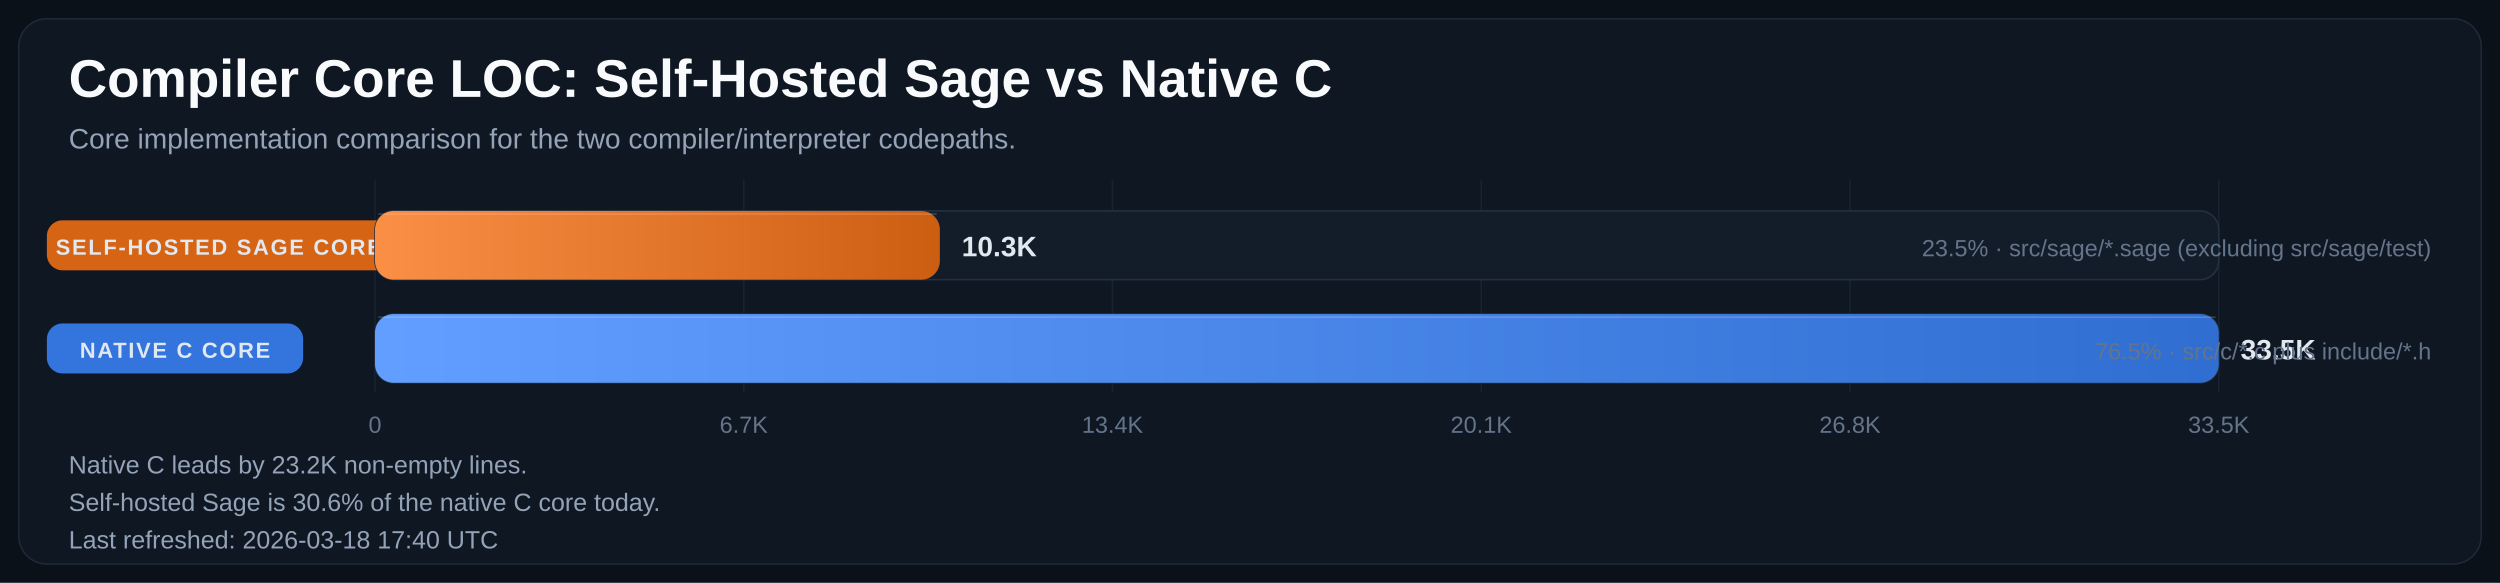
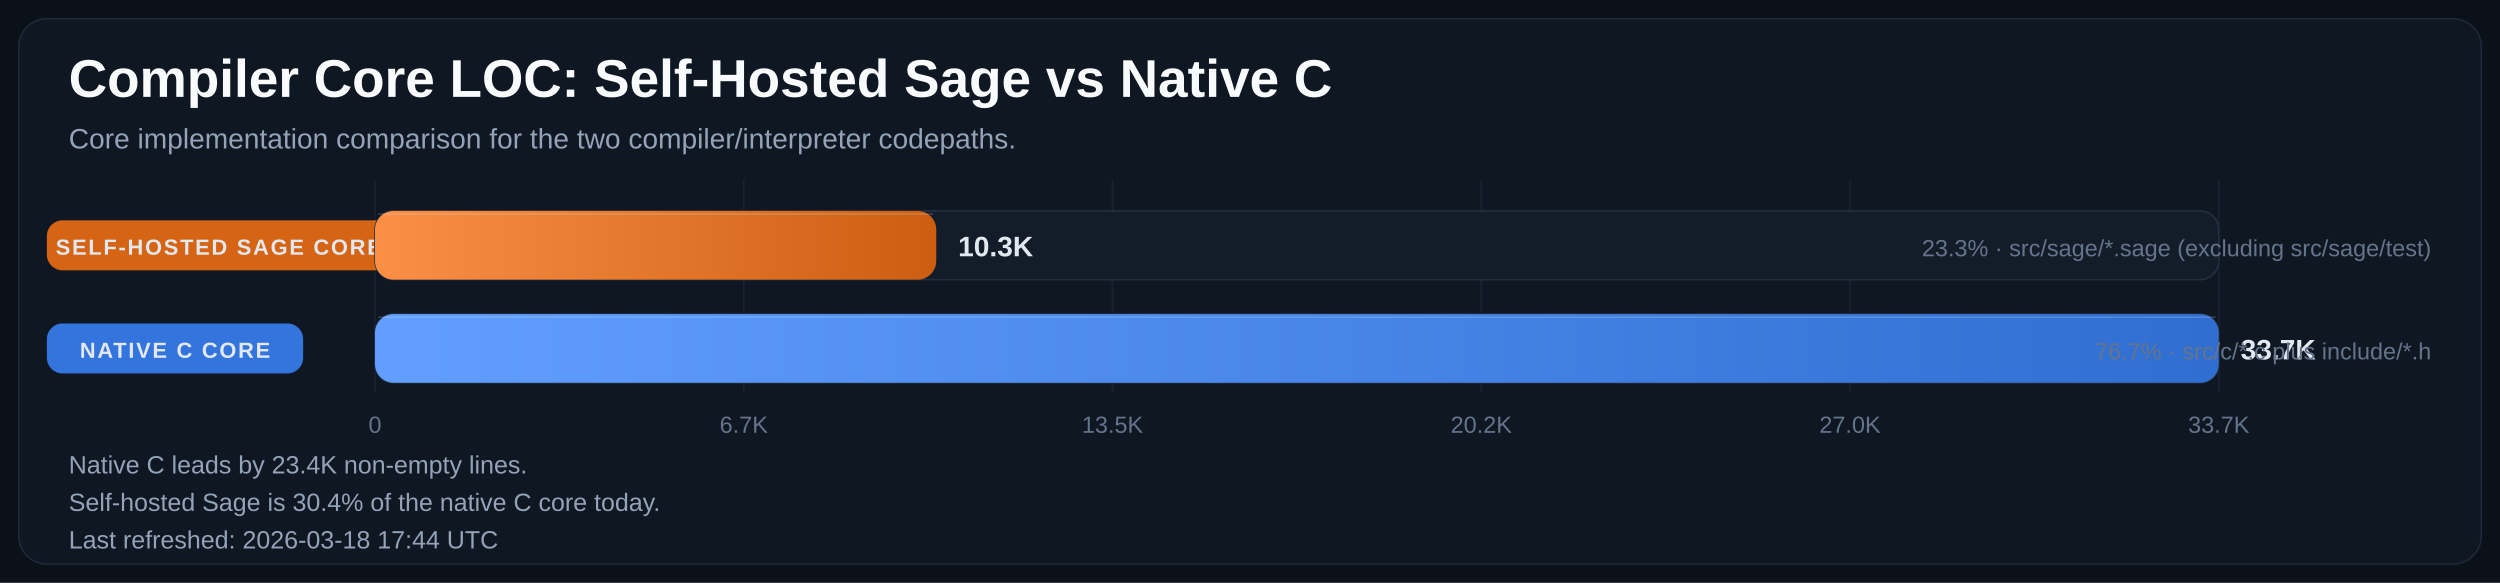
<svg xmlns="http://www.w3.org/2000/svg" width="1600" height="373" viewBox="0 0 1600 373" role="img" aria-labelledby="title desc">
  <defs>
    <linearGradient id="bar-gradient-0" x1="0%" y1="0%" x2="100%" y2="0%">
      <stop offset="0%" stop-color="#FA8F45" />
      <stop offset="100%" stop-color="#CC5E12" />
    </linearGradient>
    <linearGradient id="bar-gradient-1" x1="0%" y1="0%" x2="100%" y2="0%">
      <stop offset="0%" stop-color="#619EFF" />
      <stop offset="100%" stop-color="#306ED1" />
    </linearGradient>
  </defs>
  <rect width="100%" height="100%" fill="#0B1118" />
  <rect x="12" y="12" width="1576" height="349" rx="18" fill="#0F1722" stroke="#1F2937" />
  <text x="44" y="62" fill="#F8FAFC" font-size="34" font-family="Segoe UI, Arial, sans-serif" font-weight="700">Compiler Core LOC: Self-Hosted Sage vs Native C</text>
  <text x="44" y="95" fill="#94A3B8" font-size="18" font-family="Segoe UI, Arial, sans-serif">Core implementation comparison for the two compiler/interpreter codepaths.</text>
  <line x1="240.0" y1="115" x2="240.0" y2="251" stroke="#182231" stroke-width="1" />
  <text x="240.0" y="277" text-anchor="middle" fill="#64748B" font-size="15" font-family="Segoe UI, Arial, sans-serif">0</text>
  <line x1="476.0" y1="115" x2="476.0" y2="251" stroke="#182231" stroke-width="1" />
  <text x="476.0" y="277" text-anchor="middle" fill="#64748B" font-size="15" font-family="Segoe UI, Arial, sans-serif">6.7K</text>
  <line x1="712.0" y1="115" x2="712.0" y2="251" stroke="#182231" stroke-width="1" />
-   <text x="712.0" y="277" text-anchor="middle" fill="#64748B" font-size="15" font-family="Segoe UI, Arial, sans-serif">13.4K</text>
+   <text x="712.0" y="277" text-anchor="middle" fill="#64748B" font-size="15" font-family="Segoe UI, Arial, sans-serif">13.5K</text>
  <line x1="948.0" y1="115" x2="948.0" y2="251" stroke="#182231" stroke-width="1" />
-   <text x="948.0" y="277" text-anchor="middle" fill="#64748B" font-size="15" font-family="Segoe UI, Arial, sans-serif">20.1K</text>
+   <text x="948.0" y="277" text-anchor="middle" fill="#64748B" font-size="15" font-family="Segoe UI, Arial, sans-serif">20.2K</text>
  <line x1="1184.0" y1="115" x2="1184.0" y2="251" stroke="#182231" stroke-width="1" />
-   <text x="1184.0" y="277" text-anchor="middle" fill="#64748B" font-size="15" font-family="Segoe UI, Arial, sans-serif">26.8K</text>
+   <text x="1184.0" y="277" text-anchor="middle" fill="#64748B" font-size="15" font-family="Segoe UI, Arial, sans-serif">27.0K</text>
  <line x1="1420.0" y1="115" x2="1420.0" y2="251" stroke="#182231" stroke-width="1" />
-   <text x="1420.0" y="277" text-anchor="middle" fill="#64748B" font-size="15" font-family="Segoe UI, Arial, sans-serif">33.5K</text>
+   <text x="1420.0" y="277" text-anchor="middle" fill="#64748B" font-size="15" font-family="Segoe UI, Arial, sans-serif">33.7K</text>
  <rect x="30" y="141.0" width="220" height="32" rx="10" fill="#E06814" opacity="0.95" />
  <text x="140.0" y="163.0" text-anchor="middle" fill="#E2E8F0" font-size="14" font-family="Segoe UI, Arial, sans-serif" font-weight="700" letter-spacing="1.1">SELF-HOSTED SAGE CORE</text>
  <rect x="240" y="135" width="1180" height="44" rx="12" fill="#131D2A" stroke="#233041" />
-   <rect x="240" y="135" width="361.5" height="44" rx="12" fill="url(#bar-gradient-0)" />
-   <line x1="242.0" y1="137.0" x2="599.5" y2="137.0" stroke="#F8FAFC" stroke-opacity="0.18" />
-   <text x="615.5" y="164.0" fill="#E2E8F0" font-size="18" font-family="Segoe UI, Arial, sans-serif" font-weight="700">10.3K</text>
-   <text x="1556" y="164.0" text-anchor="end" fill="#64748B" font-size="15" font-family="Segoe UI, Arial, sans-serif">23.5% · src/sage/*.sage (excluding src/sage/test)</text>
+   <rect x="240" y="135" width="359.2" height="44" rx="12" fill="url(#bar-gradient-0)" />
+   <line x1="242.0" y1="137.0" x2="597.2" y2="137.0" stroke="#F8FAFC" stroke-opacity="0.18" />
+   <text x="613.2" y="164.0" fill="#E2E8F0" font-size="18" font-family="Segoe UI, Arial, sans-serif" font-weight="700">10.3K</text>
+   <text x="1556" y="164.0" text-anchor="end" fill="#64748B" font-size="15" font-family="Segoe UI, Arial, sans-serif">23.3% · src/sage/*.sage (excluding src/sage/test)</text>
  <rect x="30" y="207.0" width="164" height="32" rx="10" fill="#3479E6" opacity="0.95" />
  <text x="112.0" y="229.0" text-anchor="middle" fill="#E2E8F0" font-size="14" font-family="Segoe UI, Arial, sans-serif" font-weight="700" letter-spacing="1.1">NATIVE C CORE</text>
  <rect x="240" y="201" width="1180" height="44" rx="12" fill="#131D2A" stroke="#233041" />
  <rect x="240" y="201" width="1180.0" height="44" rx="12" fill="url(#bar-gradient-1)" />
  <line x1="242.0" y1="203.0" x2="1418.0" y2="203.0" stroke="#F8FAFC" stroke-opacity="0.18" />
-   <text x="1434.0" y="230.0" fill="#E2E8F0" font-size="18" font-family="Segoe UI, Arial, sans-serif" font-weight="700">33.5K</text>
-   <text x="1556" y="230.0" text-anchor="end" fill="#64748B" font-size="15" font-family="Segoe UI, Arial, sans-serif">76.5% · src/c/*.c plus include/*.h</text>
-   <text x="44" y="303" fill="#94A3B8" font-size="16" font-family="Segoe UI, Arial, sans-serif">Native C leads by 23.2K non-empty lines.</text>
-   <text x="44" y="327" fill="#94A3B8" font-size="16" font-family="Segoe UI, Arial, sans-serif">Self-hosted Sage is 30.6% of the native C core today.</text>
-   <text x="44" y="351" fill="#94A3B8" font-size="16" font-family="Segoe UI, Arial, sans-serif">Last refreshed: 2026-03-18 17:40 UTC</text>
+   <text x="1434.0" y="230.0" fill="#E2E8F0" font-size="18" font-family="Segoe UI, Arial, sans-serif" font-weight="700">33.7K</text>
+   <text x="1556" y="230.0" text-anchor="end" fill="#64748B" font-size="15" font-family="Segoe UI, Arial, sans-serif">76.7% · src/c/*.c plus include/*.h</text>
+   <text x="44" y="303" fill="#94A3B8" font-size="16" font-family="Segoe UI, Arial, sans-serif">Native C leads by 23.4K non-empty lines.</text>
+   <text x="44" y="327" fill="#94A3B8" font-size="16" font-family="Segoe UI, Arial, sans-serif">Self-hosted Sage is 30.4% of the native C core today.</text>
+   <text x="44" y="351" fill="#94A3B8" font-size="16" font-family="Segoe UI, Arial, sans-serif">Last refreshed: 2026-03-18 17:44 UTC</text>
</svg>
